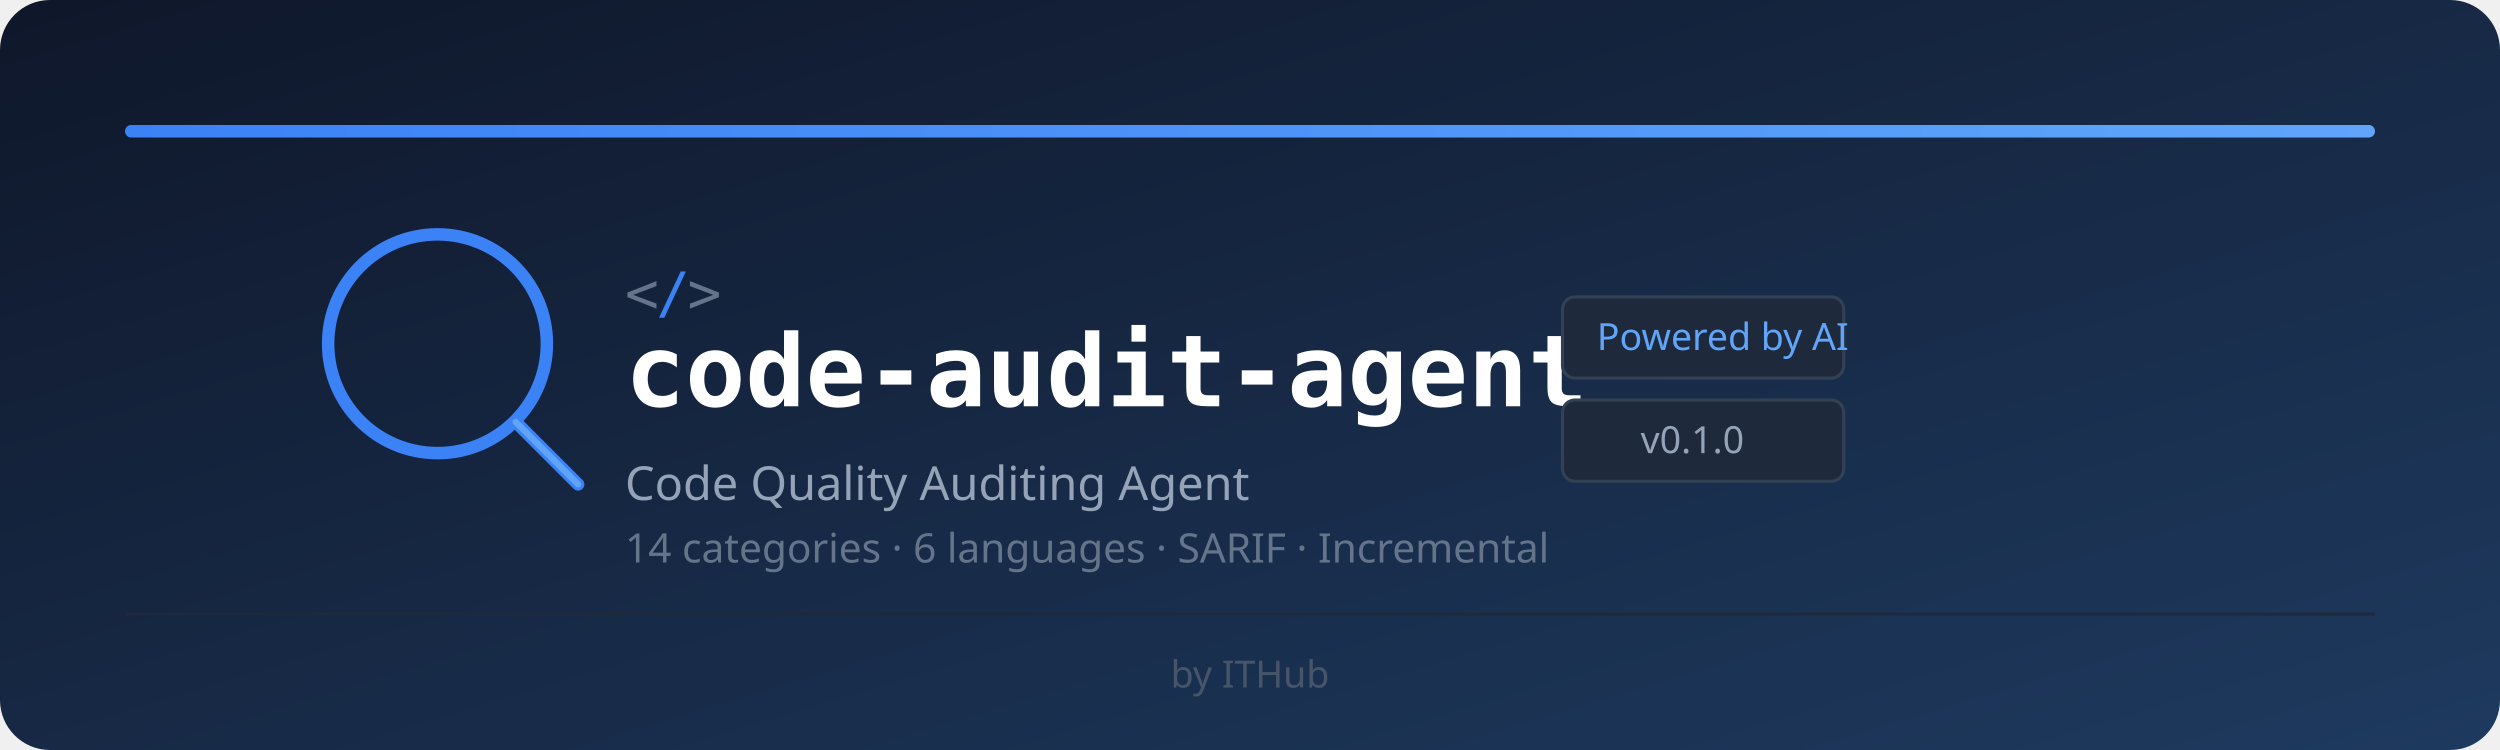
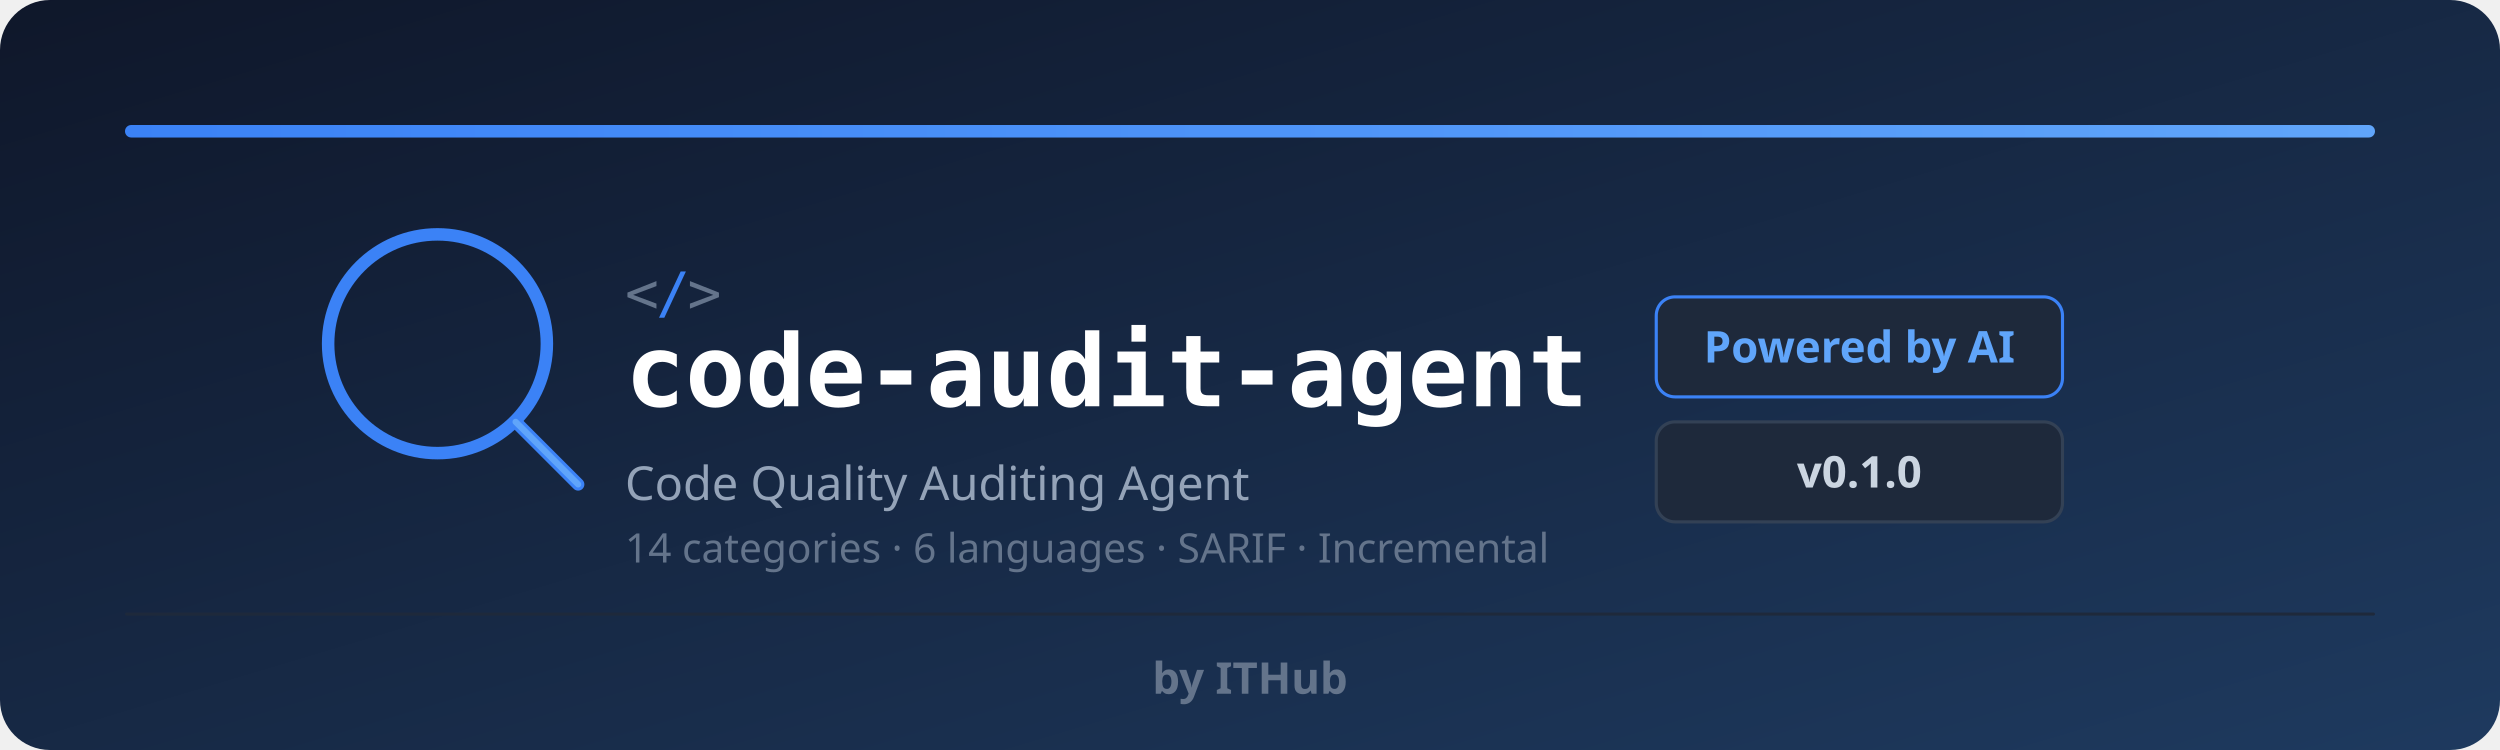
<svg xmlns="http://www.w3.org/2000/svg" width="800" height="240" viewBox="0 0 800 240">
  <defs>
    <linearGradient id="bg" x1="0%" y1="0%" x2="100%" y2="100%">
      <stop offset="0%" style="stop-color:#0f172a" />
      <stop offset="100%" style="stop-color:#1e3a5f" />
    </linearGradient>
    <linearGradient id="accent" x1="0%" y1="0%" x2="100%" y2="0%">
      <stop offset="0%" style="stop-color:#3b82f6" />
      <stop offset="100%" style="stop-color:#60a5fa" />
    </linearGradient>
  </defs>
  <rect width="800" height="240" rx="16" fill="url(#bg)" />
  <rect x="40" y="40" width="720" height="4" rx="2" fill="url(#accent)" />
  <circle cx="140" cy="110" r="35" fill="none" stroke="#3b82f6" stroke-width="4" />
  <line x1="165" y1="135" x2="185" y2="155" stroke="#3b82f6" stroke-width="4" stroke-linecap="round" />
  <line x1="165" y1="135" x2="185" y2="155" stroke="#60a5fa" stroke-width="2" stroke-linecap="round" />
  <text x="200" y="100" font-family="monospace" font-size="18" fill="#64748b">&lt;</text>
  <text x="210" y="100" font-family="monospace" font-size="18" fill="#3b82f6">/</text>
  <text x="220" y="100" font-family="monospace" font-size="18" fill="#64748b">&gt;</text>
  <text x="200" y="130" font-family="monospace" font-size="32" font-weight="bold" fill="#ffffff">code-audit-agent</text>
  <text x="200" y="160" font-family="sans-serif" font-size="15" fill="#94a3b8">
    Code Quality Auditing Agent
  </text>
  <text x="200" y="180" font-family="sans-serif" font-size="13" fill="#64748b">
    14 categories · 6 languages · SARIF · Incremental
  </text>
-   <rect x="500" y="95" width="90" height="26" rx="4" fill="#1e293b" stroke="#334155" stroke-width="1" />
-   <text x="511" y="112" font-family="sans-serif" font-size="12" fill="#60a5fa">Powered by AI</text>
-   <rect x="500" y="128" width="90" height="26" rx="4" fill="#1e293b" stroke="#334155" stroke-width="1" />
-   <text x="525" y="145" font-family="sans-serif" font-size="12" fill="#94a3b8">v0.1.0</text>
+   <rect x="530" y="95" width="130" height="32" rx="6" fill="#1e293b" stroke="#3b82f6" stroke-width="1" />
+   <text x="595" y="116" font-family="sans-serif" font-size="14" font-weight="bold" fill="#60a5fa" text-anchor="middle">Powered by AI</text>
+   <rect x="530" y="135" width="130" height="32" rx="6" fill="#1e293b" stroke="#334155" stroke-width="1" />
+   <text x="595" y="156" font-family="sans-serif" font-size="14" font-weight="bold" fill="#cbd5e1" text-anchor="middle">v0.1.0</text>
  <rect x="40" y="196" width="720" height="1" rx="0.5" fill="#1e293b" />
-   <text x="400" y="220" font-family="sans-serif" font-size="12" fill="#475569" text-anchor="middle">by ITHub</text>
+   <text x="400" y="222" font-family="sans-serif" font-size="14" font-weight="bold" fill="#64748b" text-anchor="middle">by ITHub</text>
</svg>
